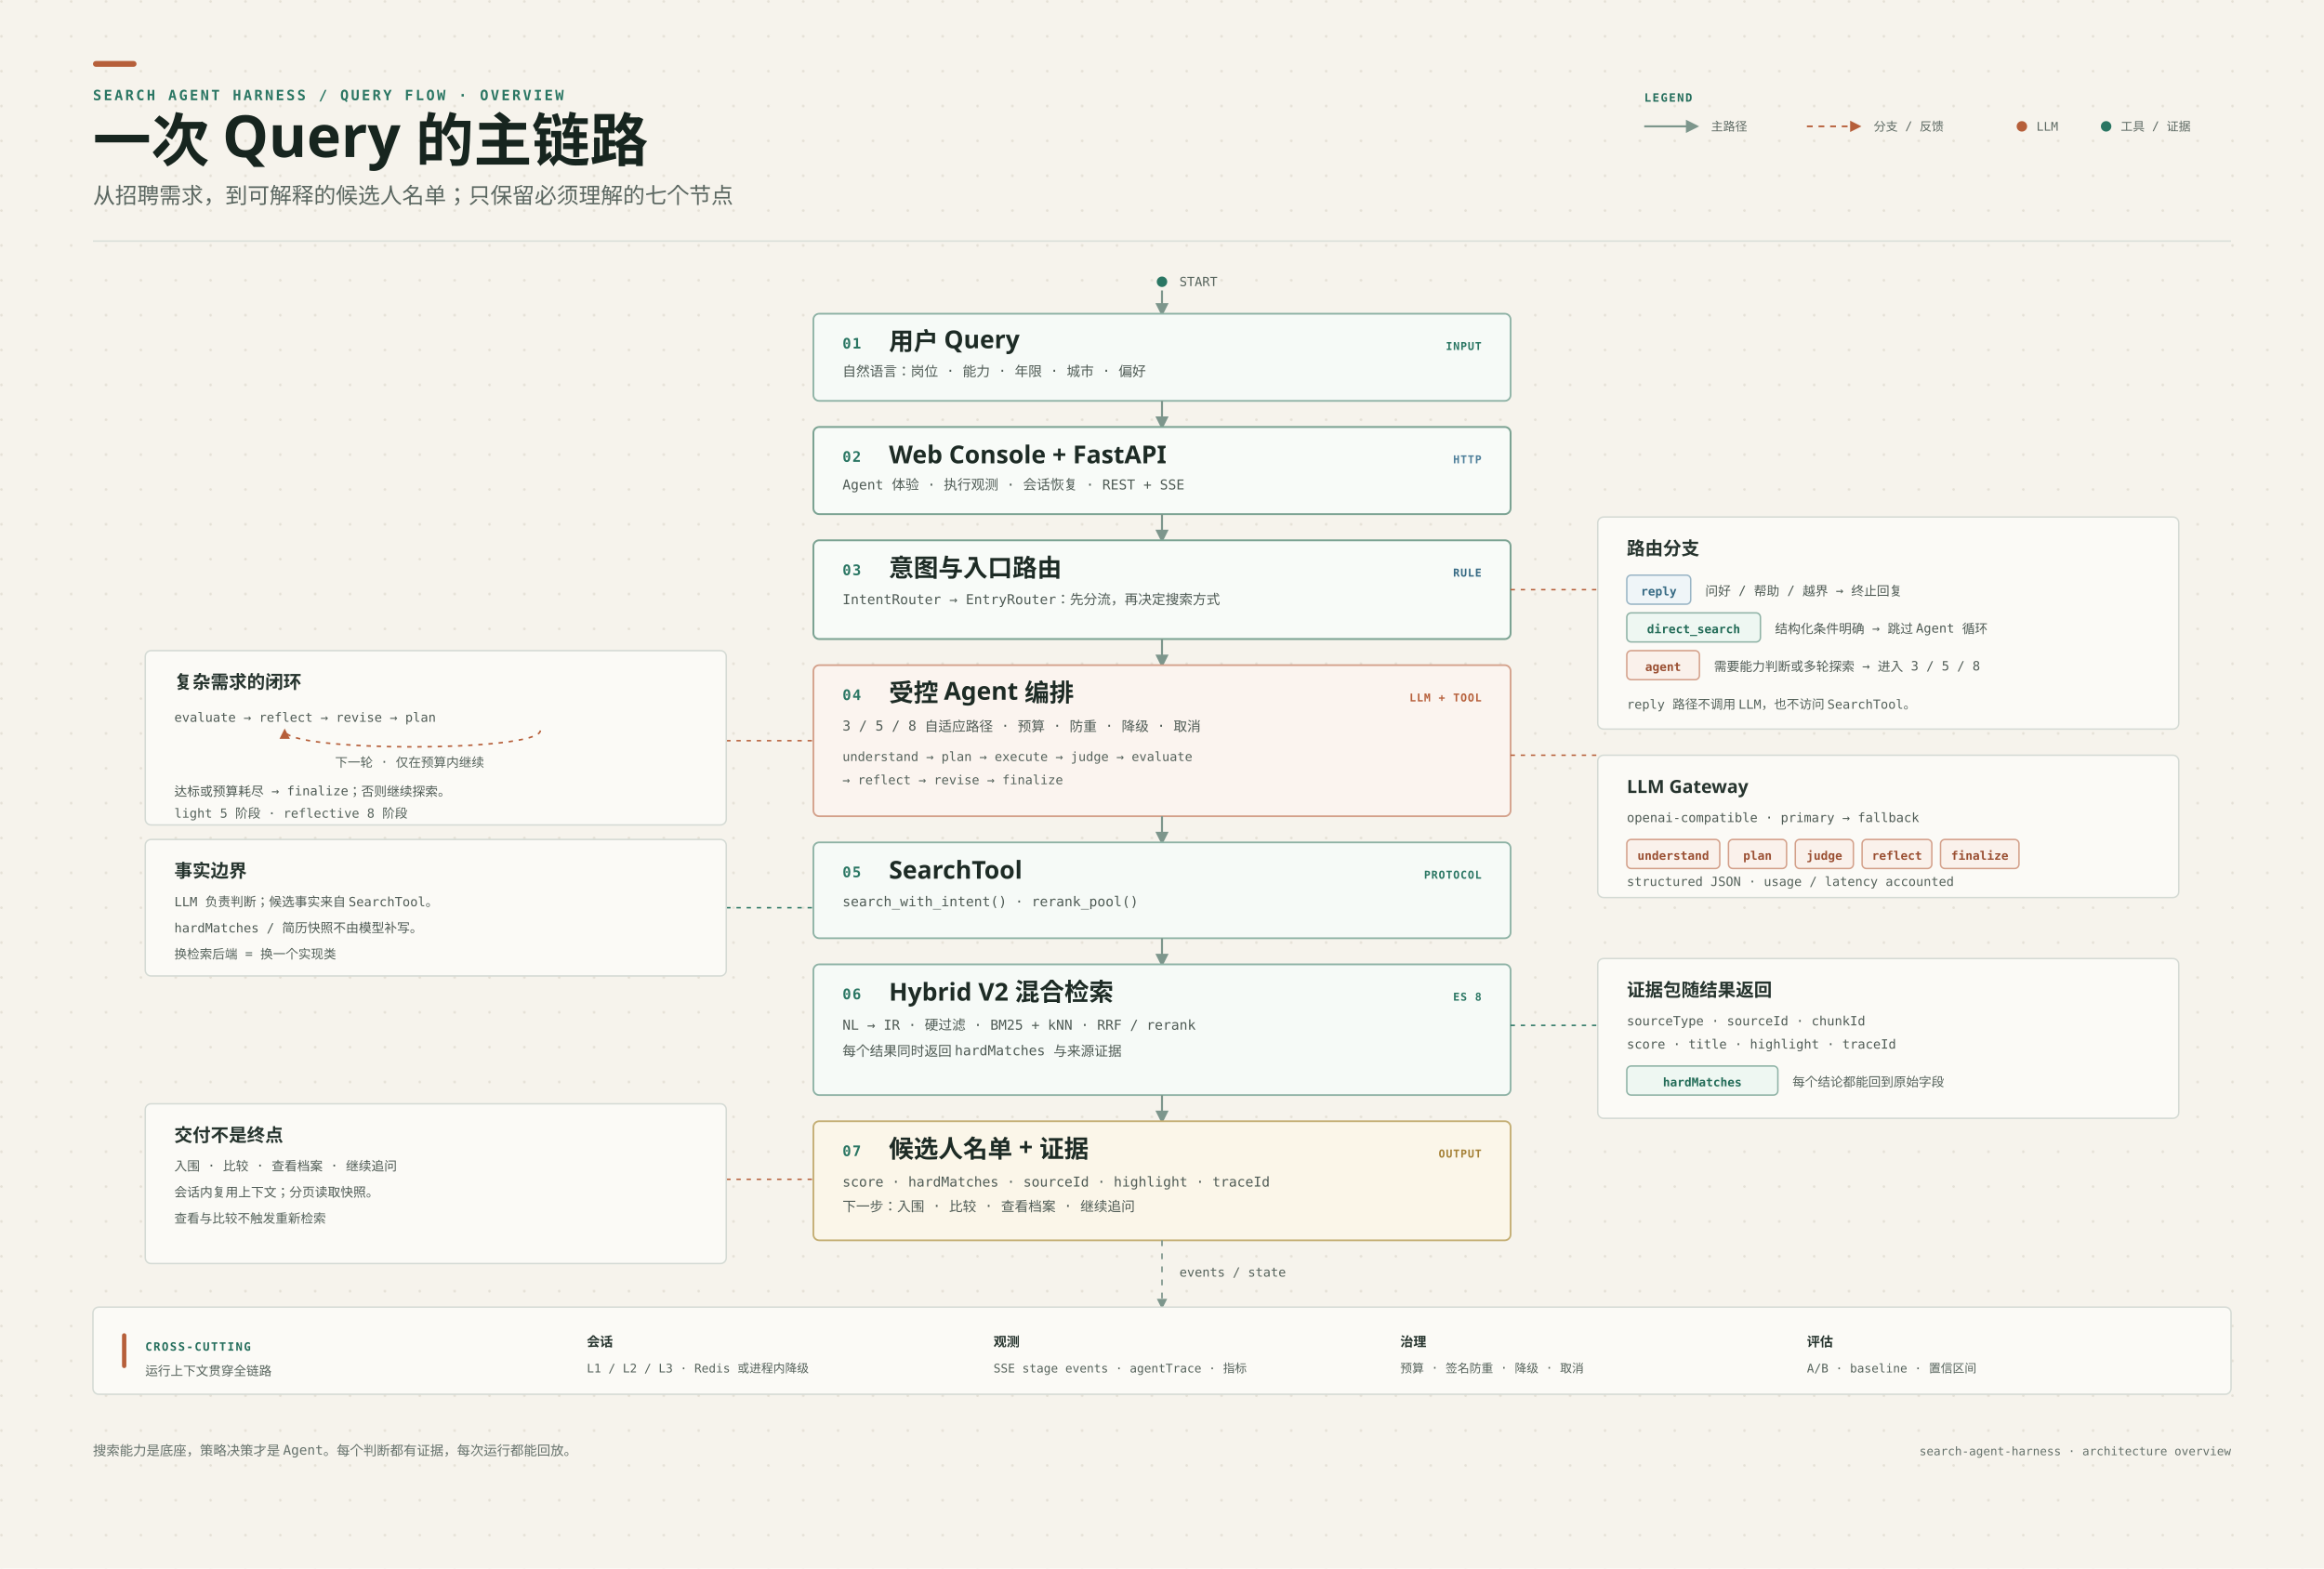
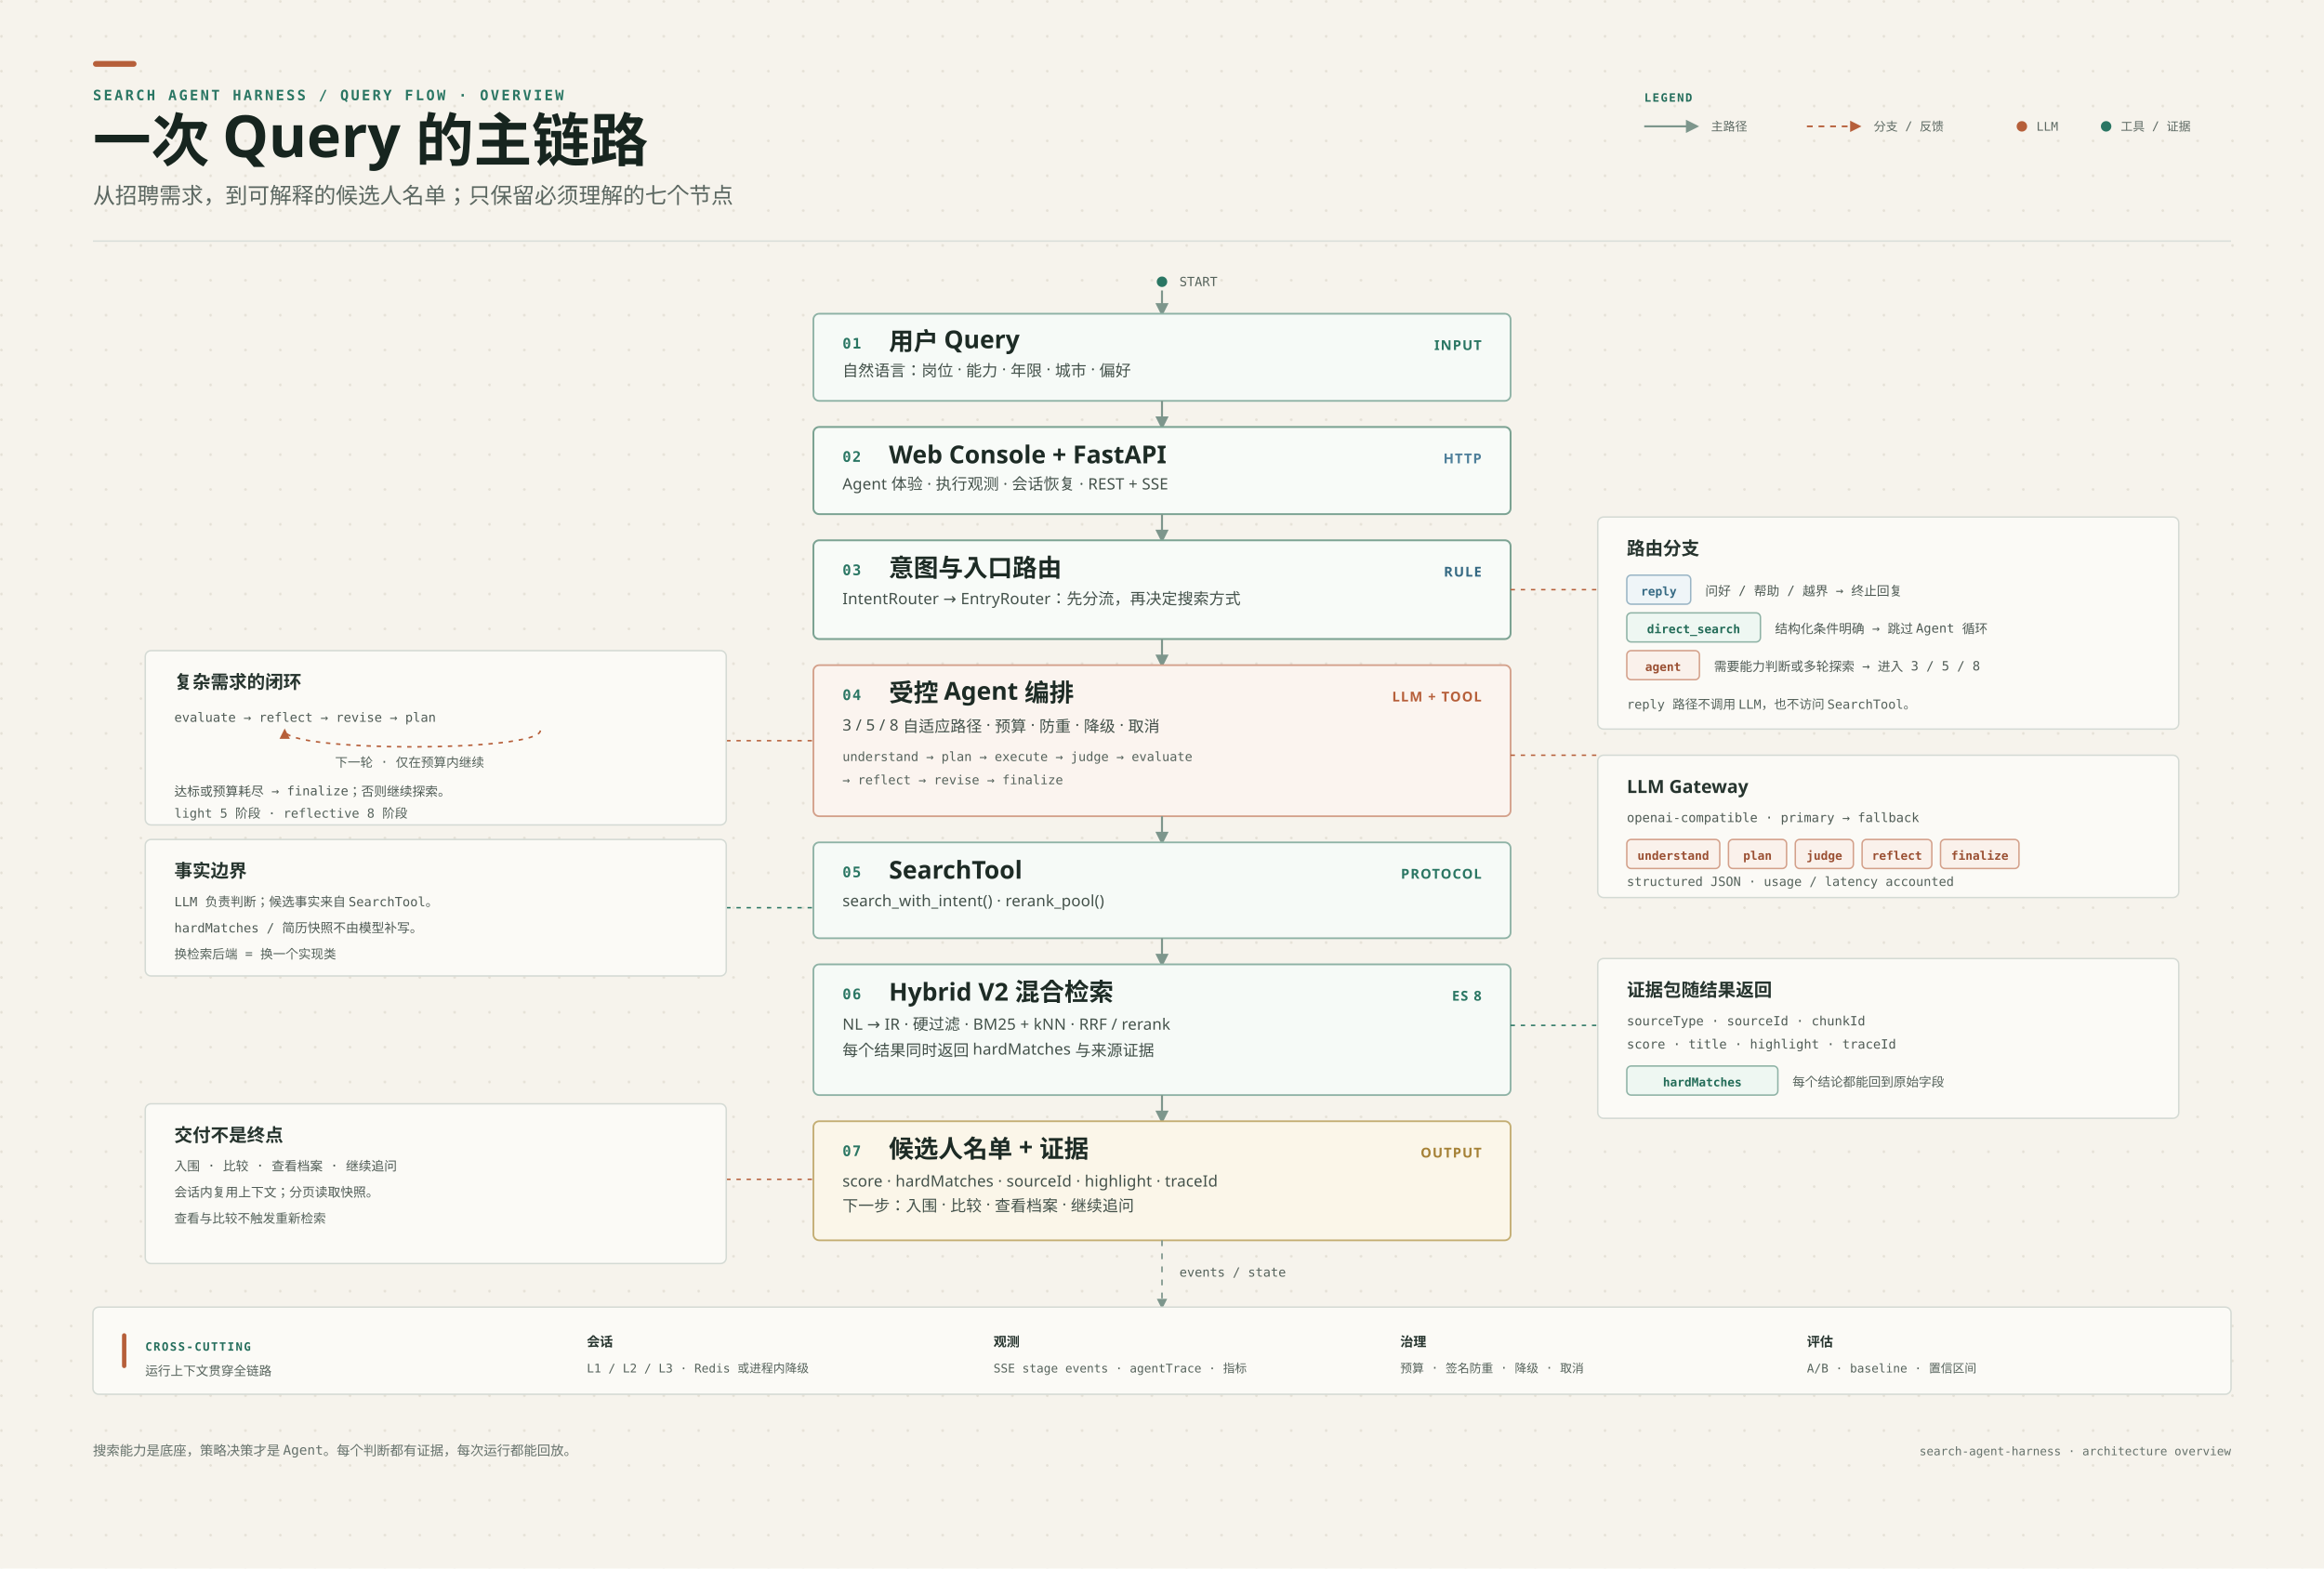
<svg xmlns="http://www.w3.org/2000/svg" width="1600" height="1080" viewBox="0 0 1600 1080" role="img" aria-labelledby="title desc" lang="zh-CN">
  <defs>
    <style type="text/css">
text { font-family: Aptos, 'Segoe UI', 'PingFang SC', 'Microsoft YaHei', sans-serif; }
svg { fill: #26342e; }
.mono { font-family: 'Cascadia Mono', Consolas, monospace; }
.kicker { font-family: 'Cascadia Mono', Consolas, monospace; font-size: 9.8px; font-weight: 650; fill: #2a7663; letter-spacing: 1.5px; }
.h1 { font-size: 40px; font-weight: 650; fill: #17251f; }
.sub { font-size: 15.2px; fill: #5b6761; }
.legend { font-family: 'Cascadia Mono', Consolas, monospace; font-size: 8.3px; font-weight: 500; fill: #5d6963; }
.nNum { font-family: 'Cascadia Mono', Consolas, monospace; font-size: 10px; font-weight: 650; fill: #2a7663; letter-spacing: .8px; }
.nTitle { font-size: 17px; font-weight: 650; fill: #1d2b25; }
- .nSub { font-family: 'Cascadia Mono', Consolas, monospace; font-size: 9.4px; font-weight: 500; fill: #4f5b55; }
+ .nSub { font-family: Aptos, 'Segoe UI', 'PingFang SC', 'Microsoft YaHei', sans-serif; font-size: 10.8px; font-weight: 500; fill: #43514a; letter-spacing: .1px; }
.nMono { font-family: 'Cascadia Mono', Consolas, monospace; font-size: 8.7px; font-weight: 500; fill: #55625b; }
.crossText { font-size: 8.2px; }
.sideTitle { font-size: 12.5px; font-weight: 650; fill: #26342e; }
.sideBody { font-family: 'Cascadia Mono', Consolas, monospace; font-size: 8.8px; font-weight: 500; fill: #4f5b55; }
.label { font-family: 'Cascadia Mono', Consolas, monospace; font-size: 7.9px; font-weight: 700; fill: #236d5b; letter-spacing: .9px; }
.center { text-anchor: middle; }
.end { text-anchor: end; }
.node { fill: #fcfbf7; stroke: #c8d1ca; stroke-width: 1.2; }
.nodeMain { fill: #f8fbf8; stroke: #7ca393; stroke-width: 1.3; }
.nodeLLM { fill: #fbf4ef; stroke: #d3a08a; stroke-width: 1.2; }
.nodeTool { fill: #f6faf7; stroke: #8eb2a5; stroke-width: 1.2; }
.nodeFinal { fill: #fbf6e9; stroke: #c3ad72; stroke-width: 1.2; }
.side { fill: #fbfaf6; stroke: #d4dad4; stroke-width: 1; }
.lineMain { stroke: #7d968c; stroke-width: 1.4; fill: none; }
.hairline { stroke: #d9ded9; stroke-width: 1; }
.chip rect { fill: #f4f7f3; stroke: #c8d1ca; stroke-width: 1; }
.chip text { font-family: 'Cascadia Mono', Consolas, monospace; font-size: 8.2px; font-weight: 650; fill: #24332d; text-anchor: middle; }
.chip.llm rect { fill: #faf1eb; stroke: #d3a08a; }
.chip.llm text { fill: #9a4f32; }
.chip.tool rect { fill: #eef7f2; stroke: #8eb2a5; }
.chip.tool text { fill: #226b57; }
.chip.rule rect { fill: #eff5f8; stroke: #9ab5c5; }
.chip.rule text { fill: #356983; }
- .tag { font-family: 'Cascadia Mono', Consolas, monospace; font-size: 7.5px; font-weight: 700; letter-spacing: .5px; }
+ .tag { font-family: Aptos, 'Segoe UI', sans-serif; font-size: 9.4px; font-weight: 700; letter-spacing: .7px; }
</style>
    <pattern id="dotGrid" width="24" height="24" patternUnits="userSpaceOnUse">
      <circle cx="1" cy="1" r=".9" fill="#d7d1c4" opacity=".55" />
    </pattern>
    <marker id="arrow" viewBox="0 0 10 10" refX="8" refY="5" markerWidth="6.5" markerHeight="6.5" orient="auto-start-reverse">
      <path d="M 0 0 L 10 5 L 0 10 z" fill="#7d968c" />
    </marker>
    <marker id="arrowMint" viewBox="0 0 10 10" refX="8" refY="5" markerWidth="6.5" markerHeight="6.5" orient="auto-start-reverse">
      <path d="M 0 0 L 10 5 L 0 10 z" fill="#2a7663" />
    </marker>
    <marker id="arrowOrange" viewBox="0 0 10 10" refX="8" refY="5" markerWidth="6.5" markerHeight="6.5" orient="auto-start-reverse">
      <path d="M 0 0 L 10 5 L 0 10 z" fill="#b65f3a" />
    </marker>
  </defs>
  <rect width="1600" height="1080" fill="#f6f3ec" />
  <rect width="1600" height="1080" fill="url(#dotGrid)" />
  <rect x="64" y="42" width="30" height="4" rx="2" fill="#b65f3a" />
  <text x="64" y="69" class="kicker">SEARCH AGENT HARNESS / QUERY FLOW · OVERVIEW</text>
  <text x="64" y="111" class="h1">一次 Query 的主链路</text>
  <text x="64" y="140" class="sub">从招聘需求，到可解释的候选人名单；只保留必须理解的七个节点</text>
  <text x="1132" y="70" class="label">LEGEND</text>
  <line x1="1132" y1="87" x2="1168" y2="87" class="lineMain" marker-end="url(#arrow)" />
  <text x="1178" y="90" class="legend">主路径</text>
  <line x1="1244" y1="87" x2="1280" y2="87" stroke="#b65f3a" stroke-width="1.2" stroke-dasharray="4 4" marker-end="url(#arrowOrange)" />
  <text x="1290" y="90" class="legend">分支 / 反馈</text>
  <circle cx="1392" cy="87" r="3.6" fill="#b65f3a" />
  <text x="1402" y="90" class="legend">LLM</text>
  <circle cx="1450" cy="87" r="3.6" fill="#2a7663" />
  <text x="1460" y="90" class="legend">工具 / 证据</text>
  <line x1="64" y1="166" x2="1536" y2="166" class="hairline" />
  <circle cx="800" cy="194" r="3.6" fill="#2a7663" />
  <text x="812" y="197" class="nMono">START</text>
  <path d="M 800 200 V 216" class="lineMain" marker-end="url(#arrow)" />
  <rect x="560" y="216" width="480" height="60" rx="4" class="nodeTool" />
  <text x="580" y="240" class="nNum">01</text>
  <text x="612" y="241" class="nTitle">用户 Query</text>
  <text x="580" y="259" class="nSub">自然语言：岗位 · 能力 · 年限 · 城市 · 偏好</text>
  <text x="1020" y="241" class="tag end" fill="#2a7663">INPUT</text>
  <path d="M 800 276 V 294" class="lineMain" marker-end="url(#arrow)" />
  <rect x="560" y="294" width="480" height="60" rx="4" class="nodeMain" />
  <text x="580" y="318" class="nNum">02</text>
  <text x="612" y="319" class="nTitle">Web Console + FastAPI</text>
  <text x="580" y="337" class="nSub">Agent 体验 · 执行观测 · 会话恢复 · REST + SSE</text>
  <text x="1020" y="319" class="tag end" fill="#4e7f9a">HTTP</text>
  <path d="M 800 354 V 372" class="lineMain" marker-end="url(#arrow)" />
  <rect x="560" y="372" width="480" height="68" rx="4" class="nodeMain" />
  <text x="580" y="396" class="nNum">03</text>
  <text x="612" y="397" class="nTitle">意图与入口路由</text>
  <text x="580" y="416" class="nSub">IntentRouter → EntryRouter：先分流，再决定搜索方式</text>
  <text x="1020" y="397" class="tag end" fill="#356983">RULE</text>
  <path d="M 800 440 V 458" class="lineMain" marker-end="url(#arrow)" />
  <rect x="560" y="458" width="480" height="104" rx="4" class="nodeLLM" />
  <text x="580" y="482" class="nNum">04</text>
  <text x="612" y="483" class="nTitle">受控 Agent 编排</text>
  <text x="580" y="503" class="nSub">3 / 5 / 8 自适应路径 · 预算 · 防重 · 降级 · 取消</text>
  <text x="580" y="524" class="nMono">understand → plan → execute → judge → evaluate</text>
  <text x="580" y="540" class="nMono">→ reflect → revise → finalize</text>
  <text x="1020" y="483" class="tag end" fill="#b65f3a">LLM + TOOL</text>
  <path d="M 800 562 V 580" class="lineMain" marker-end="url(#arrow)" />
  <rect x="560" y="580" width="480" height="66" rx="4" class="nodeTool" />
  <text x="580" y="604" class="nNum">05</text>
  <text x="612" y="605" class="nTitle">SearchTool</text>
  <text x="580" y="624" class="nSub">search_with_intent()  ·  rerank_pool()</text>
  <text x="1020" y="605" class="tag end" fill="#2a7663">PROTOCOL</text>
  <path d="M 800 646 V 664" class="lineMain" marker-end="url(#arrow)" />
  <rect x="560" y="664" width="480" height="90" rx="4" class="nodeTool" />
  <text x="580" y="688" class="nNum">06</text>
  <text x="612" y="689" class="nTitle">Hybrid V2 混合检索</text>
  <text x="580" y="709" class="nSub">NL → IR · 硬过滤 · BM25 + kNN · RRF / rerank</text>
  <text x="580" y="727" class="nSub">每个结果同时返回 hardMatches 与来源证据</text>
  <text x="1020" y="689" class="tag end" fill="#2a7663">ES 8</text>
  <path d="M 800 754 V 772" class="lineMain" marker-end="url(#arrow)" />
  <rect x="560" y="772" width="480" height="82" rx="4" class="nodeFinal" />
  <text x="580" y="796" class="nNum">07</text>
  <text x="612" y="797" class="nTitle">候选人名单 + 证据</text>
  <text x="580" y="817" class="nSub">score · hardMatches · sourceId · highlight · traceId</text>
  <text x="580" y="834" class="nSub">下一步：入围 · 比较 · 查看档案 · 继续追问</text>
  <text x="1020" y="797" class="tag end" fill="#a58136">OUTPUT</text>
  <path d="M 1040 406 H 1100" stroke="#b65f3a" stroke-width="1" stroke-dasharray="3 4" fill="none" />
  <rect x="1100" y="356" width="400" height="146" rx="4" class="side" />
  <text x="1120" y="382" class="sideTitle">路由分支</text>
  <g class="chip rule" transform="translate(1120,396)">
    <rect width="44" height="20" rx="3" />
    <text x="22" y="14">reply</text>
  </g>
  <text x="1174" y="410" class="sideBody">问好 / 帮助 / 越界 → 终止回复</text>
  <g class="chip tool" transform="translate(1120,422)">
    <rect width="92" height="20" rx="3" />
    <text x="46" y="14">direct_search</text>
  </g>
  <text x="1222" y="436" class="sideBody">结构化条件明确 → 跳过 Agent 循环</text>
  <g class="chip llm" transform="translate(1120,448)">
    <rect width="50" height="20" rx="3" />
    <text x="25" y="14">agent</text>
  </g>
  <text x="1180" y="462" class="sideBody">需要能力判断或多轮探索 → 进入 3 / 5 / 8</text>
  <text x="1120" y="488" class="nMono">reply 路径不调用 LLM，也不访问 SearchTool。</text>
  <path d="M 500 510 H 560" stroke="#b65f3a" stroke-width="1" stroke-dasharray="3 4" fill="none" />
  <rect x="100" y="448" width="400" height="120" rx="4" class="side" />
  <text x="120" y="474" class="sideTitle">复杂需求的闭环</text>
  <text x="120" y="497" class="sideBody">evaluate → reflect → revise → plan</text>
  <path d="M 372 503 C 372 518, 196 518, 196 503" stroke="#b65f3a" stroke-width="1.1" stroke-dasharray="3 4" fill="none" marker-end="url(#arrowOrange)" />
  <text x="282" y="528" class="nMono center">下一轮 · 仅在预算内继续</text>
  <text x="120" y="548" class="sideBody">达标或预算耗尽 → finalize；否则继续探索。</text>
  <text x="120" y="563" class="nMono">light 5 阶段 · reflective 8 阶段</text>
  <path d="M 1040 520 H 1100" stroke="#b65f3a" stroke-width="1" stroke-dasharray="3 4" fill="none" />
  <rect x="1100" y="520" width="400" height="98" rx="4" class="side" />
  <text x="1120" y="546" class="sideTitle">LLM Gateway</text>
  <text x="1120" y="566" class="sideBody">openai-compatible · primary → fallback</text>
  <g class="chip llm" transform="translate(1120,578)">
    <rect width="64" height="20" rx="3" />
    <text x="32" y="14">understand</text>
  </g>
  <g class="chip llm" transform="translate(1190,578)">
    <rect width="40" height="20" rx="3" />
    <text x="20" y="14">plan</text>
  </g>
  <g class="chip llm" transform="translate(1236,578)">
    <rect width="40" height="20" rx="3" />
    <text x="20" y="14">judge</text>
  </g>
  <g class="chip llm" transform="translate(1282,578)">
    <rect width="48" height="20" rx="3" />
    <text x="24" y="14">reflect</text>
  </g>
  <g class="chip llm" transform="translate(1336,578)">
    <rect width="54" height="20" rx="3" />
    <text x="27" y="14">finalize</text>
  </g>
  <text x="1120" y="610" class="nMono">structured JSON · usage / latency accounted</text>
  <path d="M 500 625 H 560" stroke="#2a7663" stroke-width="1" stroke-dasharray="3 4" fill="none" />
  <rect x="100" y="578" width="400" height="94" rx="4" class="side" />
  <text x="120" y="604" class="sideTitle">事实边界</text>
  <text x="120" y="624" class="sideBody">LLM 负责判断；候选事实来自 SearchTool。</text>
  <text x="120" y="642" class="sideBody">hardMatches / 简历快照不由模型补写。</text>
  <text x="120" y="660" class="nMono">换检索后端 = 换一个实现类</text>
  <path d="M 1040 706 H 1100" stroke="#2a7663" stroke-width="1" stroke-dasharray="3 4" fill="none" />
  <rect x="1100" y="660" width="400" height="110" rx="4" class="side" />
  <text x="1120" y="686" class="sideTitle">证据包随结果返回</text>
  <text x="1120" y="706" class="sideBody">sourceType · sourceId · chunkId</text>
  <text x="1120" y="722" class="sideBody">score · title · highlight · traceId</text>
  <g class="chip tool" transform="translate(1120,734)">
    <rect width="104" height="20" rx="3" />
    <text x="52" y="14">hardMatches</text>
  </g>
  <text x="1234" y="748" class="nMono">每个结论都能回到原始字段</text>
  <path d="M 500 812 H 560" stroke="#b65f3a" stroke-width="1" stroke-dasharray="3 4" fill="none" />
  <rect x="100" y="760" width="400" height="110" rx="4" class="side" />
  <text x="120" y="786" class="sideTitle">交付不是终点</text>
  <text x="120" y="806" class="sideBody">入围 · 比较 · 查看档案 · 继续追问</text>
  <text x="120" y="824" class="sideBody">会话内复用上下文；分页读取快照。</text>
  <text x="120" y="842" class="nMono">查看与比较不触发重新检索</text>
  <path d="M 800 854 V 900" stroke="#7d968c" stroke-width="1.1" stroke-dasharray="4 5" fill="none" marker-end="url(#arrow)" />
  <text x="812" y="879" class="nMono">events / state</text>
  <rect x="64" y="900" width="1472" height="60" rx="4" class="side" />
  <rect x="84" y="918" width="3" height="24" rx="1.5" fill="#b65f3a" />
  <text x="100" y="930" class="label">CROSS-CUTTING</text>
  <text x="100" y="947" class="nMono">运行上下文贯穿全链路</text>
  <text x="404" y="927" class="mono" font-size="9" font-weight="650" fill="#26342e">会话</text>
  <text x="404" y="945" class="nMono crossText">L1 / L2 / L3 · Redis 或进程内降级</text>
  <text x="684" y="927" class="mono" font-size="9" font-weight="650" fill="#26342e">观测</text>
  <text x="684" y="945" class="nMono crossText">SSE stage events · agentTrace · 指标</text>
  <text x="964" y="927" class="mono" font-size="9" font-weight="650" fill="#26342e">治理</text>
  <text x="964" y="945" class="nMono crossText">预算 · 签名防重 · 降级 · 取消</text>
  <text x="1244" y="927" class="mono" font-size="9" font-weight="650" fill="#26342e">评估</text>
  <text x="1244" y="945" class="nMono crossText">A/B · baseline · 置信区间</text>
  <text x="64" y="1002" class="mono" font-size="9.2" fill="#65716b">搜索能力是底座，策略决策才是 Agent。每个判断都有证据，每次运行都能回放。</text>
  <text x="1536" y="1002" class="mono end" font-size="8.1" font-weight="500" fill="#65716b">search-agent-harness · architecture overview</text>
</svg>
